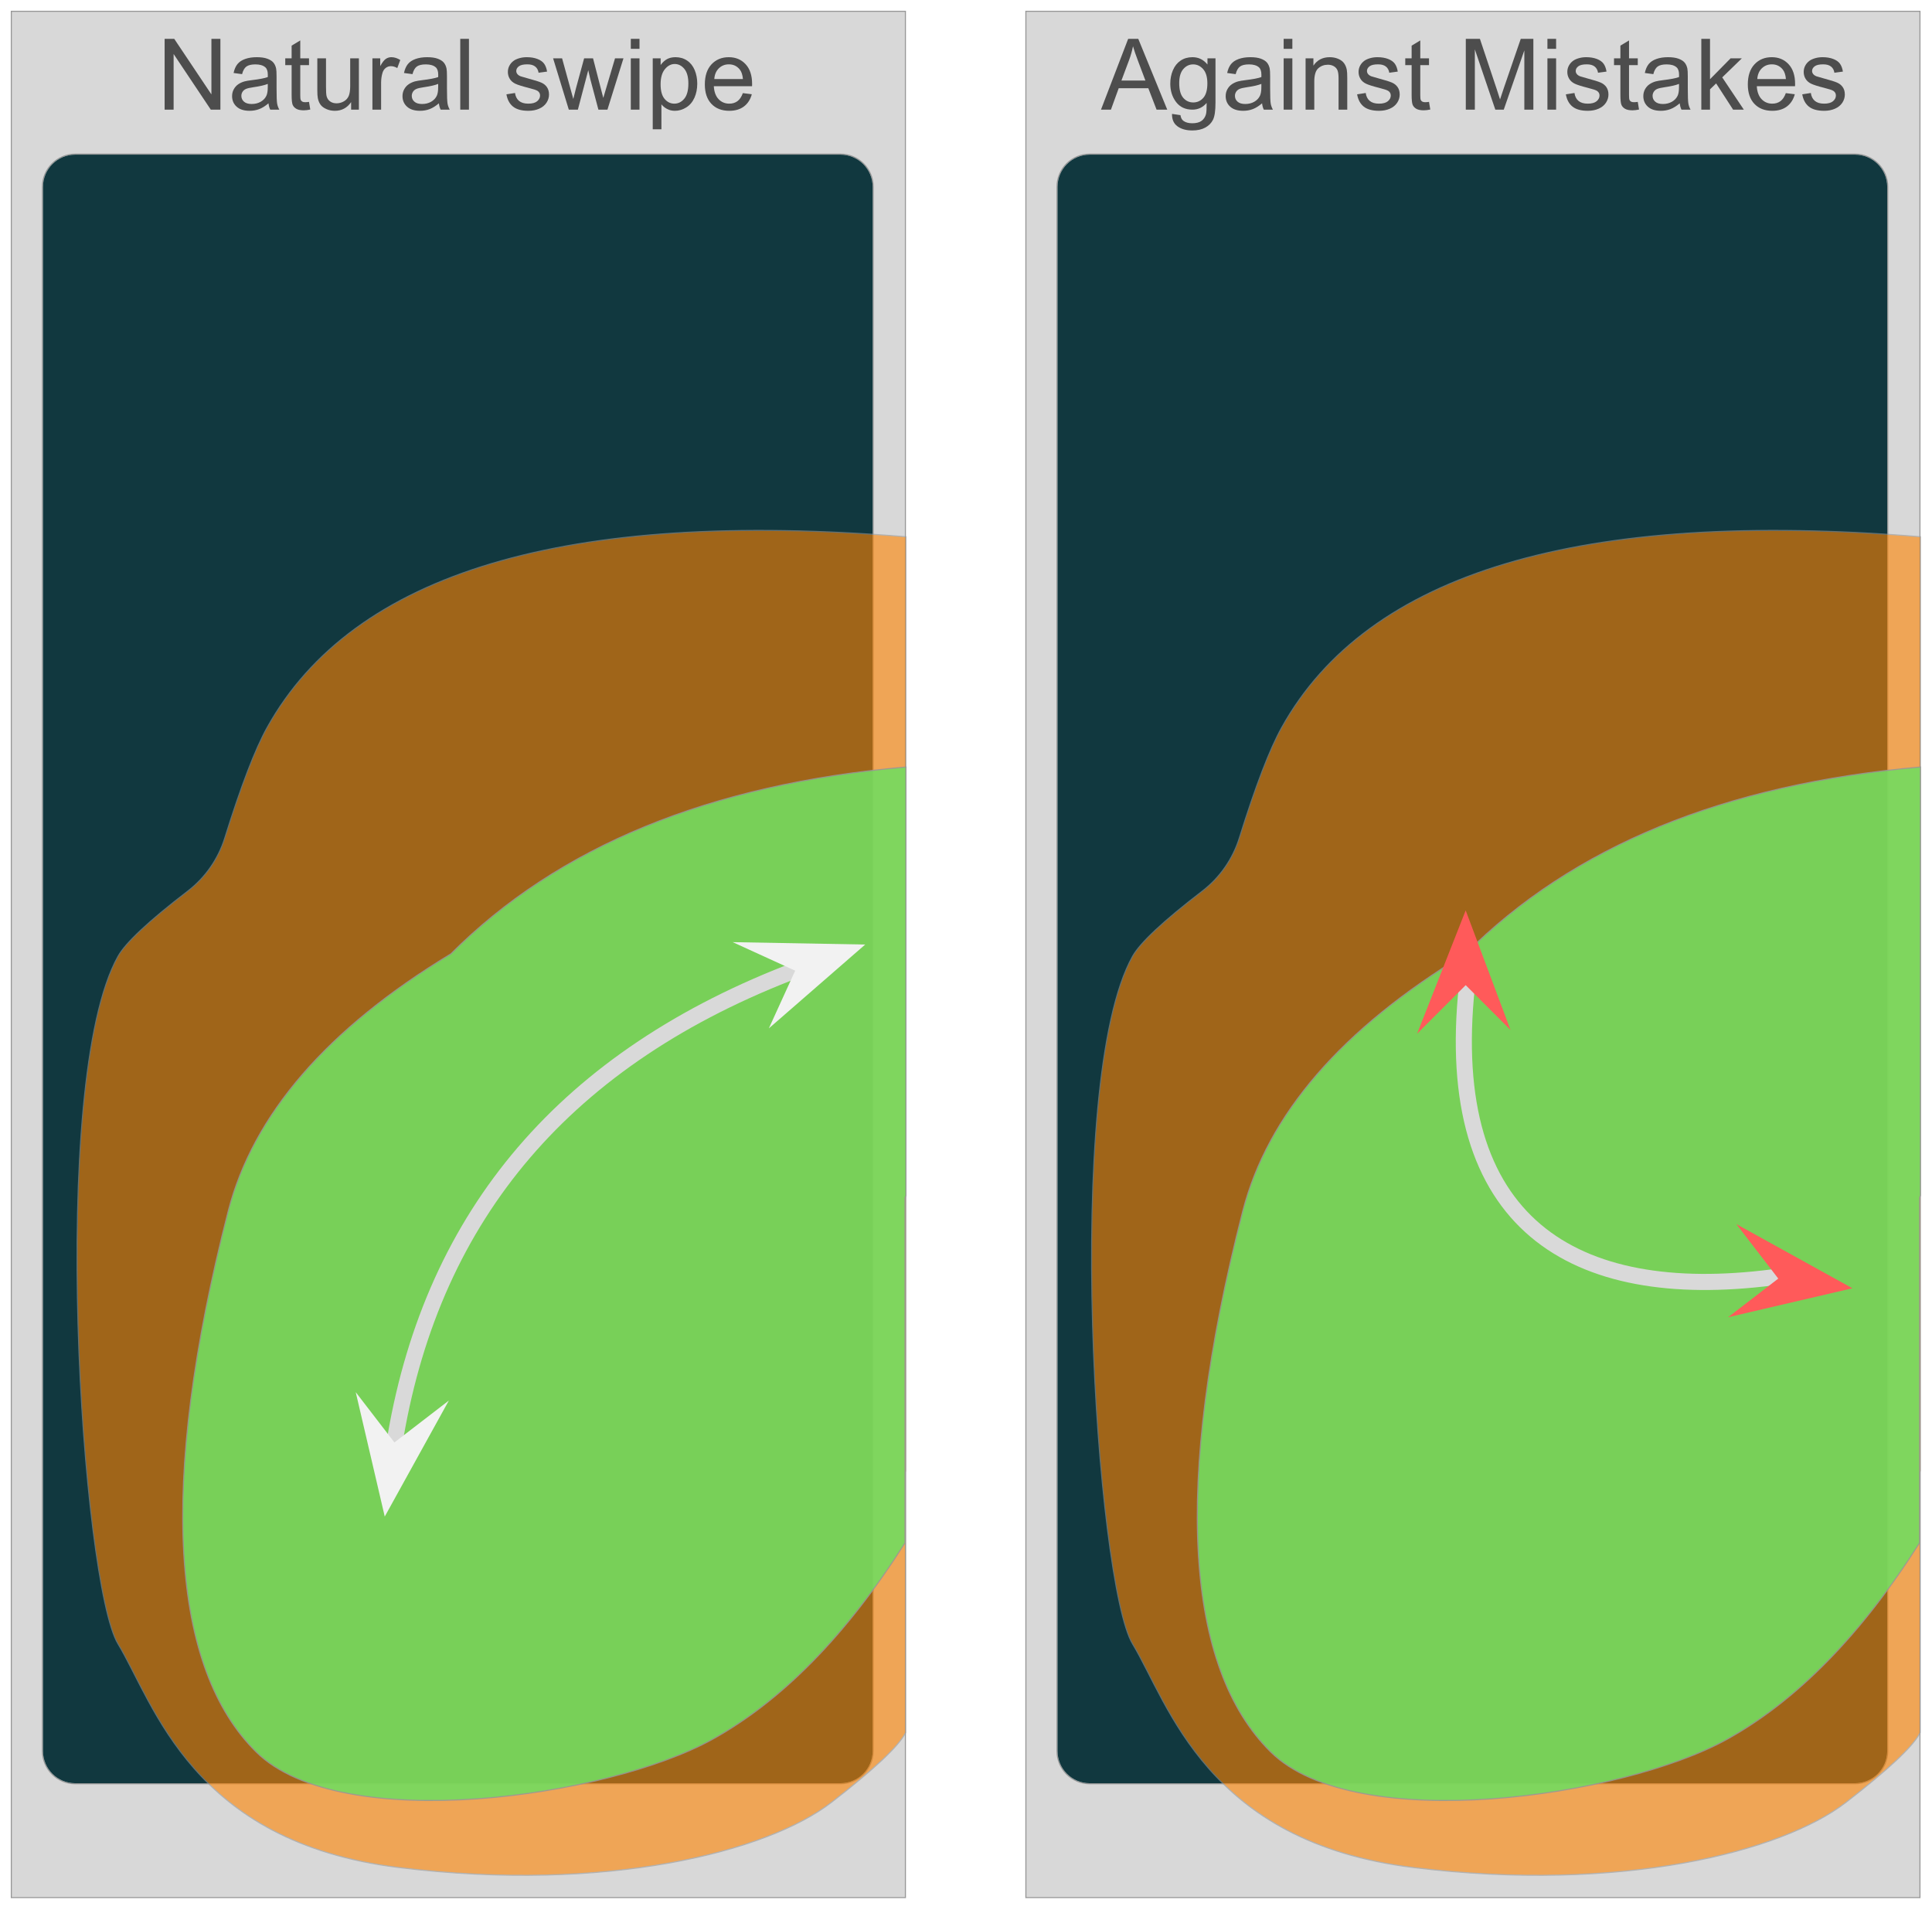
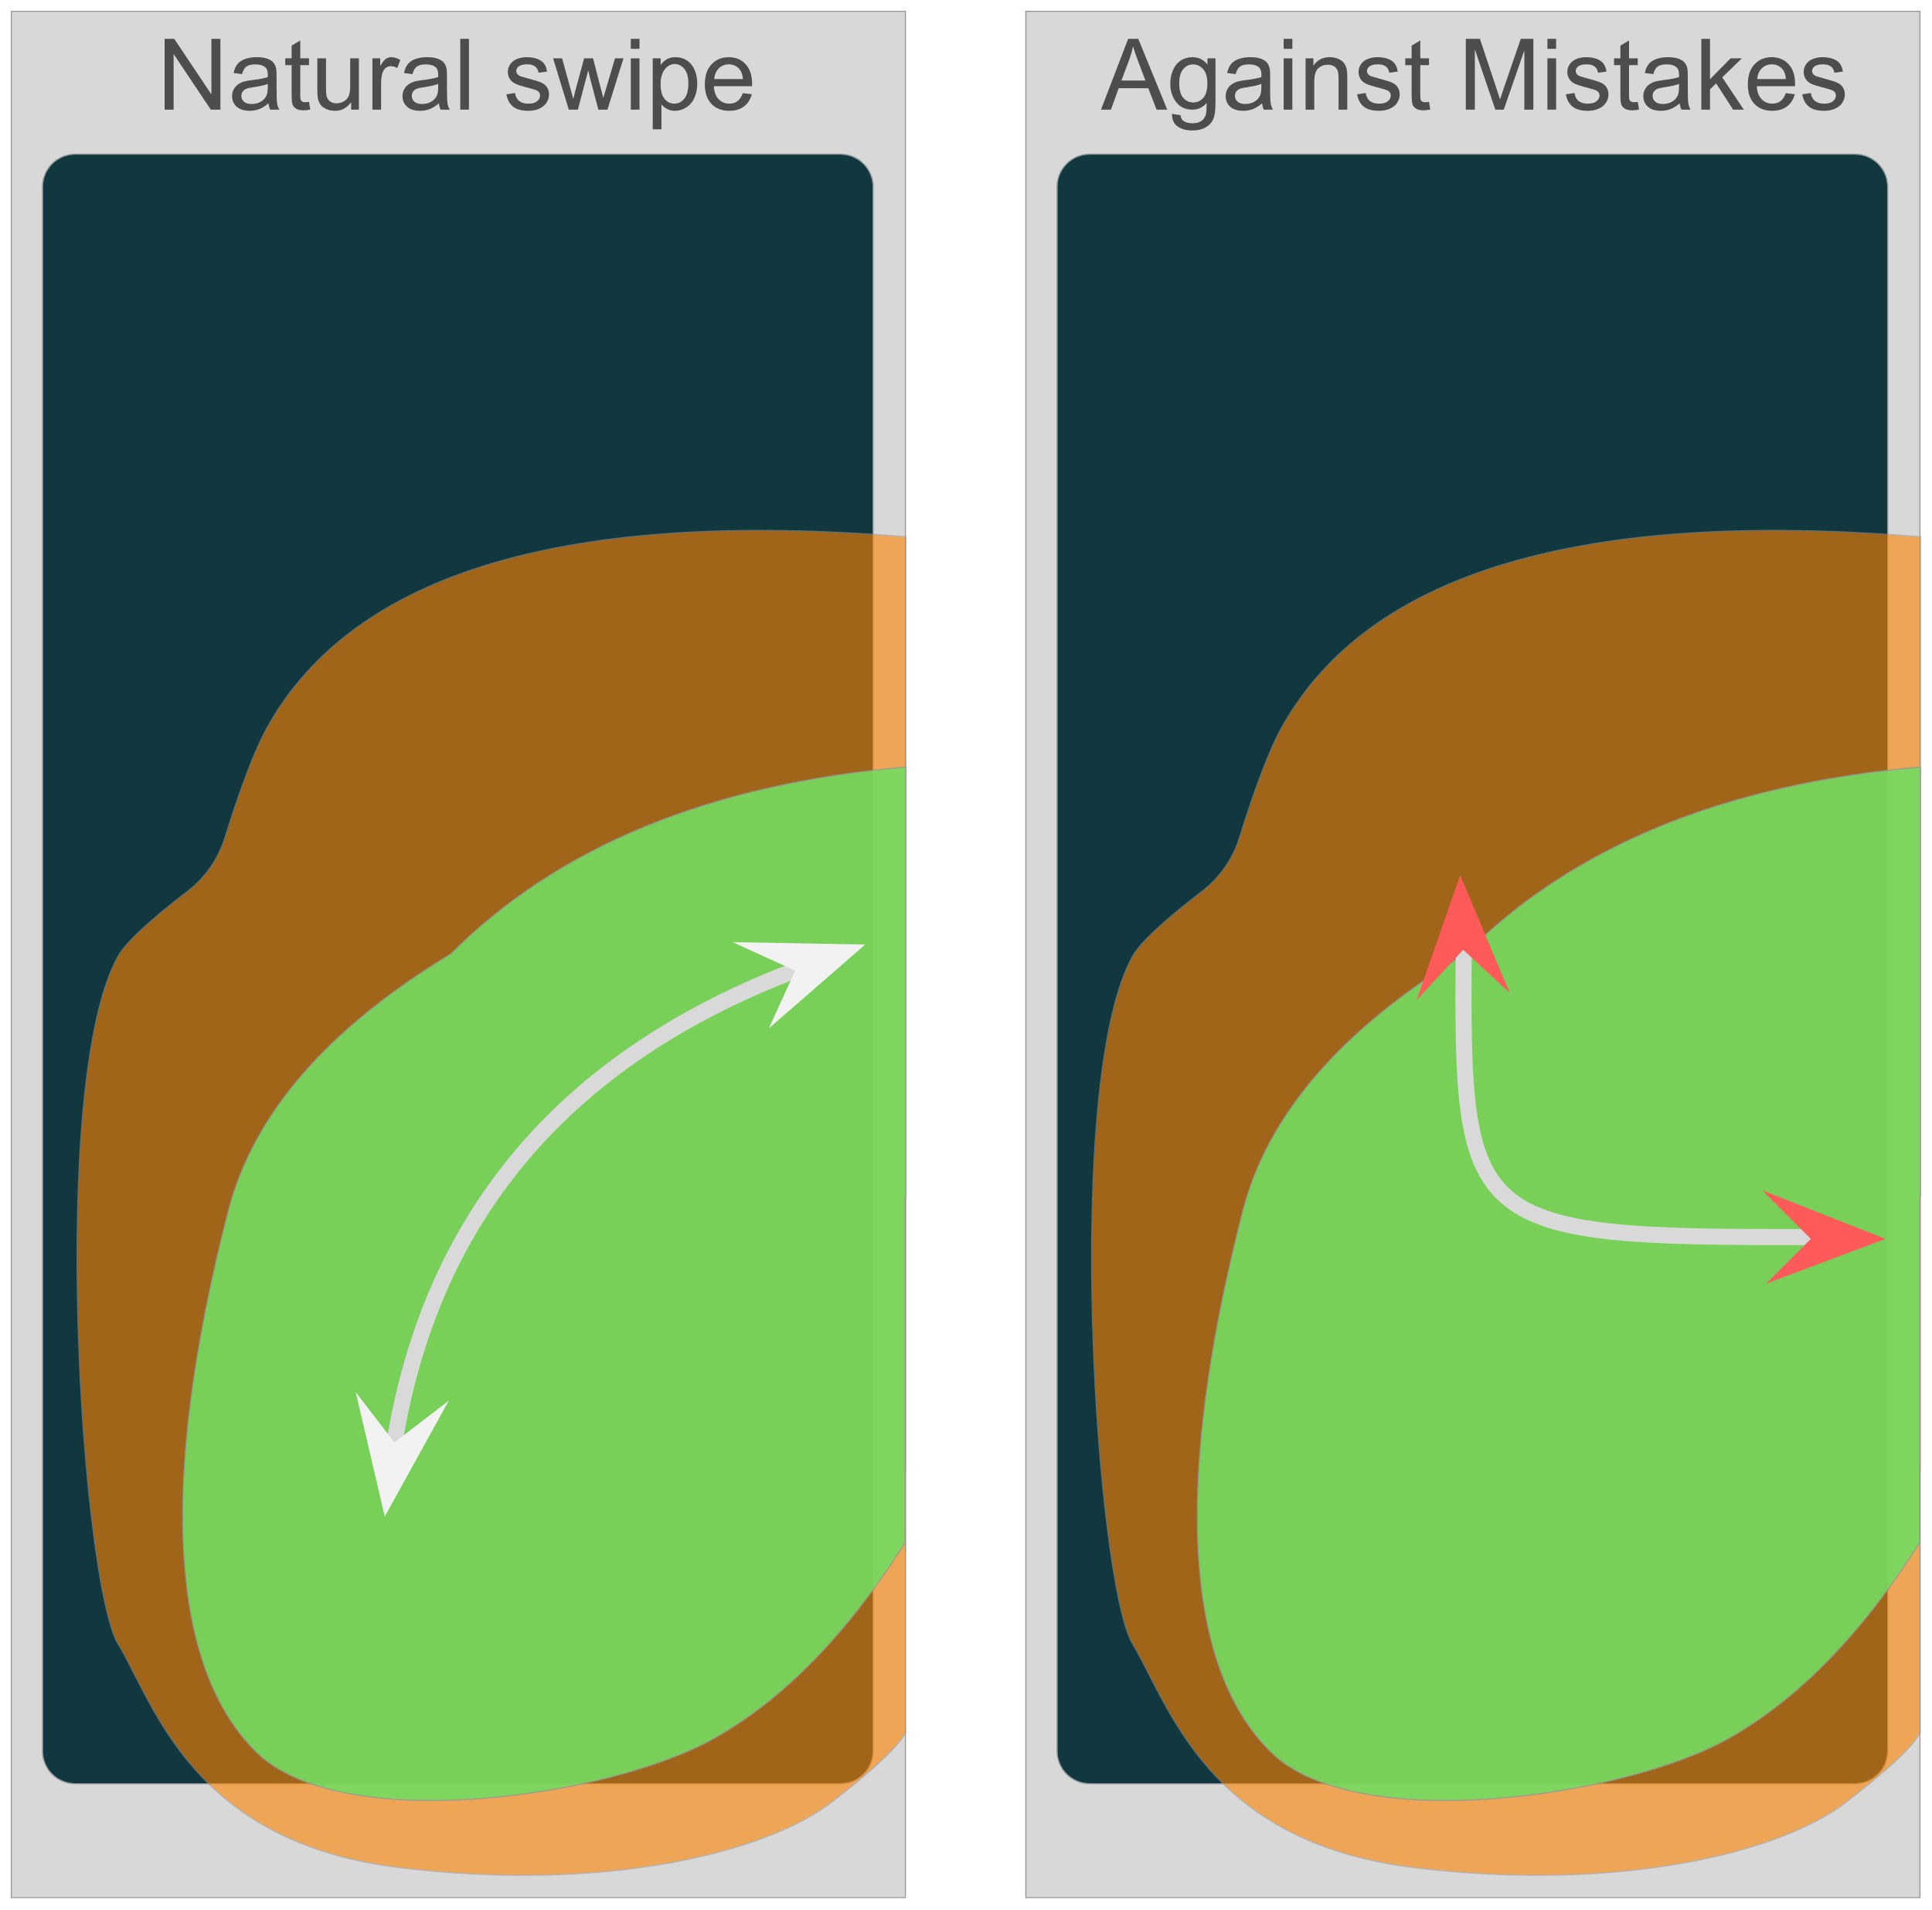
<svg xmlns="http://www.w3.org/2000/svg" width="100%" height="100%" viewBox="0 0 1800 1779" version="1.1" xml:space="preserve" style="fill-rule:evenodd;clip-rule:evenodd;stroke-miterlimit:10;">
  <g transform="matrix(1,0,0,1,-130.45,-285.95)">
    <g transform="matrix(1,0,0,1,120,-2)">
      <g transform="matrix(1,0,0,1,20.5,298)">
        <clipPath id="_clip1">
          <path d="M-20.5,-20.5L854.5,-20.5L854.5,1778.5L-20.5,1778.5L-20.5,-20.5ZM0,0.5L834,0.5L833.5,0L833.5,1758L834,1757.5L0,1757.5L0.5,1758L0.5,0L0,0.5ZM0,-0.5L-0.5,-0.5L-0.5,1758.5L834.5,1758.5L834.5,1758L834.5,0L834.5,-0.5L834,-0.5L0,-0.5ZM60,133.5C43.155,133.5 29.5,147.155 29.5,164L29.5,1621C29.5,1637.85 43.155,1651.5 60,1651.5L773,1651.5C789.845,1651.5 803.5,1637.85 803.5,1621L803.5,164C803.5,147.155 789.845,133.5 773,133.5L60,133.5ZM60,134.5L773,134.5C789.292,134.5 802.5,147.708 802.5,164L802.5,1621C802.5,1637.29 789.292,1650.5 773,1650.5L60,1650.5C43.708,1650.5 30.5,1637.29 30.5,1621L30.5,164C30.5,147.708 43.708,134.5 60,134.5Z" />
        </clipPath>
        <g clip-path="url(#_clip1)">
          <clipPath id="_clip2">
            <path d="M0,0L834,0L834,1758L0,1758L0,0ZM60,134C43.431,134 30,147.431 30,164L30,1621C30,1637.57 43.431,1651 60,1651L773,1651C789.569,1651 803,1637.57 803,1621L803,164C803,147.431 789.569,134 773,134L60,134Z" />
          </clipPath>
          <g clip-path="url(#_clip2)">
            <path d="M0,0L834,0L834,1758L0,1758L0,0ZM60,134C43.431,134 30,147.431 30,164L30,1621C30,1637.57 43.431,1651 60,1651L773,1651C789.569,1651 803,1637.57 803,1621L803,164C803,147.431 789.569,134 773,134L60,134Z" style="fill:rgb(216,216,216);fill-rule:nonzero;" />
          </g>
        </g>
      </g>
      <g transform="matrix(1,0,0,-1,20.5,2056)">
        <clipPath id="_clip3">
          <path d="M0,1758L834,1758L834,0L0,0L0,1758ZM60,1624C43.431,1624 30,1610.57 30,1594L30,137C30,120.431 43.431,107 60,107L773,107C789.569,107 803,120.431 803,137L803,1594C803,1610.57 789.569,1624 773,1624L60,1624Z" />
        </clipPath>
        <g clip-path="url(#_clip3)">
          <path d="M0,1758L834,1758L834,0L0,0L0,1758ZM60,1624C43.431,1624 30,1610.57 30,1594L30,137C30,120.431 43.431,107 60,107L773,107C789.569,107 803,120.431 803,137L803,1594C803,1610.57 789.569,1624 773,1624L60,1624Z" style="fill:none;stroke:rgb(151,151,151);stroke-width:2px;" />
        </g>
      </g>
      <g transform="matrix(1,0,0,1,20.5,325)">
        <path d="M60,107L773,107C789.569,107 803,120.431 803,137L803,1594C803,1610.57 789.569,1624 773,1624L60,1624C43.431,1624 30,1610.57 30,1594L30,137C30,120.431 43.431,107 60,107Z" style="fill:rgb(17,56,63);" />
      </g>
      <g transform="matrix(1,0,0,1,20.5,298)">
        <g opacity="0.601">
          <g>
            <clipPath id="_clip4">
              <rect x="61" y="483" width="774" height="1255" clip-rule="nonzero" />
            </clipPath>
            <g clip-path="url(#_clip4)">
              <g transform="matrix(1,0,0,1,0,462.742)">
                <clipPath id="_clip5">
                  <path d="M833.743,1141.09C827.358,1153.69 804.289,1175.36 764.537,1206.1C704.909,1252.22 554.991,1290.44 361.759,1266.8C168.527,1243.15 133.664,1114.27 99.953,1058.51C66.243,1002.75 34.227,535.546 99.953,417.906C106.999,405.296 128.624,385.09 164.83,357.289C181.181,344.734 193.251,327.432 199.39,307.753C214.5,259.313 227.661,225.005 238.874,204.829C319.098,60.476 517.473,1.254 834,27.163L834,897.011C833.917,897.471 833.831,897.932 833.743,898.393L833.743,1141.09Z" />
                </clipPath>
                <g clip-path="url(#_clip5)">
                  <rect x="61" y="20.258" width="774" height="1255" style="fill:rgb(255,132,0);" />
                </g>
              </g>
              <g transform="matrix(1,0,0,-1,61.7431,1733.19)">
                <path d="M772,129.356C765.615,116.761 742.546,95.091 702.794,64.344C643.166,18.223 493.248,-19.995 300.016,3.649C106.784,27.294 71.921,156.181 38.21,211.938C4.499,267.694 -27.516,734.9 38.21,852.54C45.256,865.151 66.881,885.356 103.087,913.158C119.438,925.713 131.508,943.015 137.647,962.694C152.757,1011.13 165.918,1045.44 177.131,1065.62C257.355,1209.97 455.73,1269.19 772.257,1243.28L772.257,373.436C772.174,372.976 772.088,372.515 772,372.054L772,129.356Z" style="fill:none;stroke:rgb(151,151,151);stroke-width:1px;" />
              </g>
            </g>
          </g>
        </g>
      </g>
      <g transform="matrix(1,0,0,1,20.5,298)">
        <g opacity="0.899">
          <g>
            <clipPath id="_clip6">
              <rect x="159" y="703" width="676" height="965" clip-rule="nonzero" />
            </clipPath>
            <g clip-path="url(#_clip6)">
              <g transform="matrix(1,0,0,1,0,613.485)">
                <clipPath id="_clip7">
                  <path d="M833.146,492.144L833.146,813.606C778.61,899.456 718.888,960.421 653.978,996.501C556.614,1050.62 307.904,1086.48 228.735,1008.51C149.567,930.539 136.537,761.709 202.539,504.716C225.689,414.576 294.845,334.661 410.007,264.971C510.038,164.821 651.369,106.802 834,90.915L834,489.914C833.715,490.658 833.43,491.401 833.146,492.144Z" />
                </clipPath>
                <g clip-path="url(#_clip7)">
                  <rect x="159" y="89.515" width="676" height="965" style="fill:rgb(115,219,95);" />
                </g>
              </g>
              <g transform="matrix(1,0,0,-1,160.208,1699.96)">
                <path d="M672.937,594.336L672.937,272.873C618.402,187.023 558.679,126.058 493.77,89.978C396.406,35.858 147.695,0 68.527,77.97C-10.641,155.941 -23.672,324.77 42.33,581.763C65.48,671.903 134.636,751.819 249.798,821.509C349.83,921.658 491.161,979.676 673.792,995.563L673.792,596.565C673.507,595.821 673.222,595.078 672.937,594.336Z" style="fill:none;stroke:rgb(151,151,151);stroke-width:1px;" />
              </g>
            </g>
          </g>
        </g>
      </g>
      <g id="Swipe">
        <g transform="matrix(0.838843,0,0,0.838843,98.8265,234.219)">
          <path d="M782,1140C522.895,1237.65 376.366,1412.58 334,1659" style="fill:none;stroke:rgb(217,217,217);stroke-width:17.88px;stroke-linecap:round;stroke-linejoin:round;stroke-miterlimit:1.5;" />
        </g>
        <g id="Location--filled-" transform="matrix(2.23953,1.02232,-1.02232,2.23953,781.772,-121.368)">
          <path d="M230.3,470.5L184.3,490.5L210.3,490.5L210.3,514.5L230.3,470.5Z" style="fill:rgb(242,242,242);fill-rule:nonzero;" />
        </g>
        <g id="Location--filled-1" transform="matrix(-1.95116,1.50121,-1.50121,-1.95116,1524.58,2272.89)">
          <path d="M230.3,470.5L184.3,490.5L210.3,490.5L210.3,514.5L230.3,470.5Z" style="fill:rgb(242,242,242);fill-rule:nonzero;" />
        </g>
      </g>
      <g transform="matrix(1,0,0,1,-942.191,-7.92025)">
        <path d="M1106.02,398L1106.02,332.045L1114.97,332.045L1149.61,383.828L1149.61,332.045L1157.98,332.045L1157.98,398L1149.03,398L1114.39,346.172L1114.39,398L1106.02,398Z" style="fill:rgb(77,77,77);fill-rule:nonzero;" />
        <path d="M1202.79,392.106C1199.79,394.656 1196.9,396.455 1194.13,397.505C1191.36,398.555 1188.38,399.08 1185.2,399.08C1179.95,399.08 1175.92,397.798 1173.1,395.233C1170.28,392.669 1168.87,389.392 1168.87,385.403C1168.87,383.063 1169.4,380.926 1170.47,378.992C1171.53,377.057 1172.93,375.505 1174.65,374.335C1176.38,373.166 1178.32,372.281 1180.48,371.681C1182.07,371.261 1184.47,370.856 1187.67,370.466C1194.21,369.686 1199.03,368.757 1202.12,367.677C1202.15,366.567 1202.16,365.862 1202.16,365.562C1202.16,362.263 1201.4,359.939 1199.87,358.589C1197.8,356.759 1194.72,355.845 1190.64,355.845C1186.84,355.845 1184.02,356.512 1182.21,357.847C1180.39,359.181 1179.05,361.543 1178.18,364.933L1170.26,363.853C1170.98,360.464 1172.17,357.727 1173.82,355.642C1175.47,353.558 1177.85,351.953 1180.97,350.828C1184.09,349.703 1187.7,349.141 1191.81,349.141C1195.89,349.141 1199.21,349.621 1201.76,350.581C1204.31,351.541 1206.18,352.748 1207.38,354.202C1208.58,355.657 1209.42,357.494 1209.9,359.714C1210.17,361.093 1210.31,363.583 1210.31,367.182L1210.31,377.98C1210.31,385.508 1210.48,390.269 1210.82,392.264C1211.17,394.258 1211.85,396.17 1212.87,398L1204.41,398C1203.57,396.32 1203.03,394.356 1202.79,392.106ZM1202.12,374.02C1199.18,375.22 1194.77,376.24 1188.89,377.08C1185.56,377.56 1183.21,378.1 1181.83,378.699C1180.45,379.299 1179.38,380.177 1178.63,381.331C1177.88,382.486 1177.51,383.768 1177.51,385.178C1177.51,387.337 1178.32,389.137 1179.96,390.577C1181.59,392.016 1183.99,392.736 1187.13,392.736C1190.25,392.736 1193.03,392.054 1195.46,390.689C1197.89,389.324 1199.67,387.457 1200.81,385.088C1201.68,383.258 1202.12,380.559 1202.12,376.99L1202.12,374.02Z" style="fill:rgb(77,77,77);fill-rule:nonzero;" />
        <path d="M1240.54,390.757L1241.71,397.91C1239.43,398.39 1237.39,398.63 1235.59,398.63C1232.65,398.63 1230.37,398.165 1228.75,397.235C1227.13,396.305 1225.99,395.083 1225.33,393.569C1224.67,392.054 1224.34,388.867 1224.34,384.008L1224.34,356.519L1218.4,356.519L1218.4,350.221L1224.34,350.221L1224.34,338.389L1232.39,333.53L1232.39,350.221L1240.54,350.221L1240.54,356.519L1232.39,356.519L1232.39,384.458C1232.39,386.768 1232.54,388.252 1232.82,388.912C1233.11,389.572 1233.57,390.097 1234.22,390.487C1234.86,390.877 1235.78,391.072 1236.98,391.072C1237.88,391.072 1239.07,390.967 1240.54,390.757Z" style="fill:rgb(77,77,77);fill-rule:nonzero;" />
        <path d="M1279.77,398L1279.77,390.982C1276.05,396.38 1271,399.08 1264.61,399.08C1261.79,399.08 1259.16,398.54 1256.71,397.46C1254.27,396.38 1252.45,395.023 1251.27,393.389C1250.08,391.754 1249.25,389.752 1248.77,387.382C1248.44,385.793 1248.28,383.273 1248.28,379.824L1248.28,350.221L1256.37,350.221L1256.37,376.72C1256.37,380.949 1256.54,383.798 1256.87,385.268C1257.38,387.397 1258.46,389.07 1260.11,390.284C1261.76,391.499 1263.8,392.106 1266.23,392.106C1268.66,392.106 1270.94,391.484 1273.07,390.239C1275.19,388.995 1276.7,387.3 1277.59,385.155C1278.47,383.011 1278.91,379.899 1278.91,375.82L1278.91,350.221L1287.01,350.221L1287.01,398L1279.77,398Z" style="fill:rgb(77,77,77);fill-rule:nonzero;" />
        <path d="M1299.61,398L1299.61,350.221L1306.9,350.221L1306.9,357.464C1308.76,354.075 1310.47,351.84 1312.05,350.761C1313.62,349.681 1315.36,349.141 1317.25,349.141C1319.98,349.141 1322.75,350.011 1325.57,351.751L1322.78,359.264C1320.8,358.094 1318.82,357.509 1316.84,357.509C1315.07,357.509 1313.48,358.042 1312.07,359.106C1310.66,360.171 1309.66,361.648 1309.06,363.538C1308.16,366.417 1307.71,369.566 1307.71,372.986L1307.71,398L1299.61,398Z" style="fill:rgb(77,77,77);fill-rule:nonzero;" />
        <path d="M1361.56,392.106C1358.56,394.656 1355.67,396.455 1352.9,397.505C1350.12,398.555 1347.15,399.08 1343.97,399.08C1338.72,399.08 1334.69,397.798 1331.87,395.233C1329.05,392.669 1327.64,389.392 1327.64,385.403C1327.64,383.063 1328.17,380.926 1329.24,378.992C1330.3,377.057 1331.69,375.505 1333.42,374.335C1335.14,373.166 1337.09,372.281 1339.25,371.681C1340.84,371.261 1343.23,370.856 1346.44,370.466C1352.98,369.686 1357.8,368.757 1360.88,367.677C1360.91,366.567 1360.93,365.862 1360.93,365.562C1360.93,362.263 1360.17,359.939 1358.64,358.589C1356.57,356.759 1353.49,355.845 1349.41,355.845C1345.6,355.845 1342.79,356.512 1340.98,357.847C1339.16,359.181 1337.82,361.543 1336.95,364.933L1329.03,363.853C1329.75,360.464 1330.94,357.727 1332.59,355.642C1334.24,353.558 1336.62,351.953 1339.74,350.828C1342.86,349.703 1346.47,349.141 1350.58,349.141C1354.66,349.141 1357.98,349.621 1360.53,350.581C1363.08,351.541 1364.95,352.748 1366.15,354.202C1367.35,355.657 1368.19,357.494 1368.67,359.714C1368.94,361.093 1369.07,363.583 1369.07,367.182L1369.07,377.98C1369.07,385.508 1369.25,390.269 1369.59,392.264C1369.94,394.258 1370.62,396.17 1371.64,398L1363.18,398C1362.34,396.32 1361.8,394.356 1361.56,392.106ZM1360.88,374.02C1357.95,375.22 1353.54,376.24 1347.66,377.08C1344.33,377.56 1341.98,378.1 1340.6,378.699C1339.21,379.299 1338.15,380.177 1337.4,381.331C1336.65,382.486 1336.28,383.768 1336.28,385.178C1336.28,387.337 1337.09,389.137 1338.73,390.577C1340.36,392.016 1342.76,392.736 1345.9,392.736C1349.02,392.736 1351.8,392.054 1354.23,390.689C1356.66,389.324 1358.44,387.457 1359.58,385.088C1360.45,383.258 1360.88,380.559 1360.88,376.99L1360.88,374.02Z" style="fill:rgb(77,77,77);fill-rule:nonzero;" />
        <rect x="1381.45" y="332.045" width="8.098" height="65.955" style="fill:rgb(77,77,77);fill-rule:nonzero;" />
        <path d="M1424.46,383.738L1432.46,382.479C1432.91,385.688 1434.17,388.147 1436.22,389.857C1438.28,391.566 1441.15,392.421 1444.84,392.421C1448.56,392.421 1451.32,391.664 1453.12,390.149C1454.91,388.635 1455.81,386.858 1455.81,384.818C1455.81,382.988 1455.02,381.549 1453.43,380.499C1452.32,379.779 1449.56,378.864 1445.15,377.755C1439.21,376.255 1435.1,374.958 1432.8,373.863C1430.51,372.768 1428.77,371.254 1427.58,369.319C1426.4,367.384 1425.81,365.247 1425.81,362.908C1425.81,360.778 1426.29,358.806 1427.27,356.992C1428.24,355.177 1429.57,353.67 1431.25,352.47C1432.51,351.541 1434.23,350.753 1436.4,350.108C1438.58,349.464 1440.91,349.141 1443.4,349.141C1447.15,349.141 1450.44,349.681 1453.27,350.761C1456.11,351.84 1458.2,353.303 1459.55,355.147C1460.9,356.992 1461.83,359.459 1462.34,362.548L1454.42,363.628C1454.06,361.168 1453.02,359.249 1451.29,357.869C1449.57,356.489 1447.13,355.8 1443.98,355.8C1440.26,355.8 1437.61,356.414 1436.02,357.644C1434.43,358.874 1433.63,360.314 1433.63,361.963C1433.63,363.013 1433.96,363.958 1434.62,364.798C1435.28,365.667 1436.32,366.387 1437.73,366.957C1438.54,367.257 1440.92,367.947 1444.88,369.027C1450.61,370.556 1454.61,371.808 1456.87,372.783C1459.14,373.758 1460.91,375.175 1462.2,377.035C1463.49,378.894 1464.14,381.204 1464.14,383.963C1464.14,386.663 1463.35,389.204 1461.78,391.589C1460.2,393.973 1457.93,395.818 1454.96,397.123C1451.99,398.427 1448.63,399.08 1444.88,399.08C1438.67,399.08 1433.94,397.79 1430.69,395.211C1427.43,392.631 1425.36,388.807 1424.46,383.738Z" style="fill:rgb(77,77,77);fill-rule:nonzero;" />
        <path d="M1482.58,398L1467.96,350.221L1476.33,350.221L1483.93,377.8L1486.77,388.057C1486.89,387.547 1487.71,384.263 1489.24,378.204L1496.85,350.221L1505.17,350.221L1512.32,377.935L1514.71,387.067L1517.45,377.845L1525.64,350.221L1533.51,350.221L1518.58,398L1510.16,398L1502.56,369.387L1500.71,361.243L1491.04,398L1482.58,398Z" style="fill:rgb(77,77,77);fill-rule:nonzero;" />
        <path d="M1540.35,341.358L1540.35,332.045L1548.45,332.045L1548.45,341.358L1540.35,341.358ZM1540.35,398L1540.35,350.221L1548.45,350.221L1548.45,398L1540.35,398Z" style="fill:rgb(77,77,77);fill-rule:nonzero;" />
        <path d="M1560.78,416.311L1560.78,350.221L1568.15,350.221L1568.15,356.429C1569.89,354 1571.86,352.178 1574.05,350.963C1576.24,349.748 1578.89,349.141 1582.01,349.141C1586.09,349.141 1589.69,350.191 1592.81,352.29C1595.93,354.39 1598.28,357.352 1599.87,361.176C1601.46,365 1602.26,369.192 1602.26,373.751C1602.26,378.639 1601.38,383.041 1599.62,386.955C1597.87,390.869 1595.32,393.868 1591.98,395.953C1588.63,398.037 1585.12,399.08 1581.42,399.08C1578.73,399.08 1576.3,398.51 1574.16,397.37C1572.02,396.23 1570.25,394.791 1568.87,393.051L1568.87,416.311L1560.78,416.311ZM1568.11,374.38C1568.11,380.529 1569.35,385.073 1571.84,388.012C1574.33,390.952 1577.35,392.421 1580.88,392.421C1584.49,392.421 1587.57,390.899 1590.13,387.855C1592.69,384.81 1593.98,380.094 1593.98,373.706C1593.98,367.617 1592.73,363.058 1590.22,360.029C1587.72,356.999 1584.73,355.485 1581.25,355.485C1577.8,355.485 1574.74,357.097 1572.09,360.321C1569.44,363.545 1568.11,368.232 1568.11,374.38Z" style="fill:rgb(77,77,77);fill-rule:nonzero;" />
        <path d="M1644.73,382.613L1653.09,383.648C1651.77,388.537 1649.33,392.331 1645.76,395.031C1642.19,397.73 1637.63,399.08 1632.08,399.08C1625.1,399.08 1619.55,396.928 1615.46,392.624C1611.37,388.32 1609.32,382.284 1609.32,374.515C1609.32,366.477 1611.39,360.239 1615.53,355.8C1619.67,351.361 1625.04,349.141 1631.63,349.141C1638.02,349.141 1643.24,351.316 1647.29,355.665C1651.34,360.014 1653.36,366.132 1653.36,374.02C1653.36,374.5 1653.35,375.22 1653.32,376.18L1617.69,376.18C1617.99,381.429 1619.47,385.448 1622.14,388.237C1624.81,391.027 1628.14,392.421 1632.13,392.421C1635.1,392.421 1637.63,391.641 1639.73,390.082C1641.83,388.522 1643.5,386.033 1644.73,382.613ZM1618.14,369.521L1644.82,369.521C1644.46,365.502 1643.44,362.488 1641.76,360.479C1639.18,357.359 1635.83,355.8 1631.72,355.8C1628.01,355.8 1624.88,357.044 1622.34,359.534C1619.81,362.023 1618.41,365.352 1618.14,369.521Z" style="fill:rgb(77,77,77);fill-rule:nonzero;" />
      </g>
    </g>
    <g transform="matrix(1,0,0,1,1065.23,-2)">
      <g transform="matrix(1,0,0,1,20.5,298)">
        <clipPath id="_clip8">
          <path d="M-20.5,-20.5L854.5,-20.5L854.5,1778.5L-20.5,1778.5L-20.5,-20.5ZM0,0.5L834,0.5L833.5,0L833.5,1758L834,1757.5L0,1757.5L0.5,1758L0.5,0L0,0.5ZM0,-0.5L-0.5,-0.5L-0.5,1758.5L834.5,1758.5L834.5,1758L834.5,0L834.5,-0.5L834,-0.5L0,-0.5ZM60,133.5C43.155,133.5 29.5,147.155 29.5,164L29.5,1621C29.5,1637.85 43.155,1651.5 60,1651.5L773,1651.5C789.845,1651.5 803.5,1637.85 803.5,1621L803.5,164C803.5,147.155 789.845,133.5 773,133.5L60,133.5ZM60,134.5L773,134.5C789.292,134.5 802.5,147.708 802.5,164L802.5,1621C802.5,1637.29 789.292,1650.5 773,1650.5L60,1650.5C43.708,1650.5 30.5,1637.29 30.5,1621L30.5,164C30.5,147.708 43.708,134.5 60,134.5Z" />
        </clipPath>
        <g clip-path="url(#_clip8)">
          <clipPath id="_clip9">
            <path d="M0,0L834,0L834,1758L0,1758L0,0ZM60,134C43.431,134 30,147.431 30,164L30,1621C30,1637.57 43.431,1651 60,1651L773,1651C789.569,1651 803,1637.57 803,1621L803,164C803,147.431 789.569,134 773,134L60,134Z" />
          </clipPath>
          <g clip-path="url(#_clip9)">
            <path d="M0,0L834,0L834,1758L0,1758L0,0ZM60,134C43.431,134 30,147.431 30,164L30,1621C30,1637.57 43.431,1651 60,1651L773,1651C789.569,1651 803,1637.57 803,1621L803,164C803,147.431 789.569,134 773,134L60,134Z" style="fill:rgb(216,216,216);fill-rule:nonzero;" />
          </g>
        </g>
      </g>
      <g transform="matrix(1,0,0,-1,20.5,2056)">
        <clipPath id="_clip10">
          <path d="M0,1758L834,1758L834,0L0,0L0,1758ZM60,1624C43.431,1624 30,1610.57 30,1594L30,137C30,120.431 43.431,107 60,107L773,107C789.569,107 803,120.431 803,137L803,1594C803,1610.57 789.569,1624 773,1624L60,1624Z" />
        </clipPath>
        <g clip-path="url(#_clip10)">
          <path d="M0,1758L834,1758L834,0L0,0L0,1758ZM60,1624C43.431,1624 30,1610.57 30,1594L30,137C30,120.431 43.431,107 60,107L773,107C789.569,107 803,120.431 803,137L803,1594C803,1610.57 789.569,1624 773,1624L60,1624Z" style="fill:none;stroke:rgb(151,151,151);stroke-width:2px;" />
        </g>
      </g>
      <g transform="matrix(1,0,0,1,20.5,325)">
        <path d="M60,107L773,107C789.569,107 803,120.431 803,137L803,1594C803,1610.57 789.569,1624 773,1624L60,1624C43.431,1624 30,1610.57 30,1594L30,137C30,120.431 43.431,107 60,107Z" style="fill:rgb(17,56,63);" />
      </g>
      <g transform="matrix(1,0,0,1,20.5,298)">
        <g opacity="0.601">
          <g>
            <clipPath id="_clip11">
              <rect x="61" y="483" width="774" height="1255" clip-rule="nonzero" />
            </clipPath>
            <g clip-path="url(#_clip11)">
              <g transform="matrix(1,0,0,1,0,462.742)">
                <clipPath id="_clip12">
                  <path d="M833.743,1141.09C827.358,1153.69 804.289,1175.36 764.537,1206.1C704.909,1252.22 554.991,1290.44 361.759,1266.8C168.527,1243.15 133.664,1114.27 99.953,1058.51C66.243,1002.75 34.227,535.546 99.953,417.906C106.999,405.296 128.624,385.09 164.83,357.289C181.181,344.734 193.251,327.432 199.39,307.753C214.5,259.313 227.661,225.005 238.874,204.829C319.098,60.476 517.473,1.254 834,27.163L834,897.011C833.917,897.471 833.831,897.932 833.743,898.393L833.743,1141.09Z" />
                </clipPath>
                <g clip-path="url(#_clip12)">
                  <rect x="61" y="20.258" width="774" height="1255" style="fill:rgb(255,132,0);" />
                </g>
              </g>
              <g transform="matrix(1,0,0,-1,61.7431,1733.19)">
                <path d="M772,129.356C765.615,116.761 742.546,95.091 702.794,64.344C643.166,18.223 493.248,-19.995 300.016,3.649C106.784,27.294 71.921,156.181 38.21,211.938C4.499,267.694 -27.516,734.9 38.21,852.54C45.256,865.151 66.881,885.356 103.087,913.158C119.438,925.713 131.508,943.015 137.647,962.694C152.757,1011.13 165.918,1045.44 177.131,1065.62C257.355,1209.97 455.73,1269.19 772.257,1243.28L772.257,373.436C772.174,372.976 772.088,372.515 772,372.054L772,129.356Z" style="fill:none;stroke:rgb(151,151,151);stroke-width:1px;" />
              </g>
            </g>
          </g>
        </g>
      </g>
      <g transform="matrix(1,0,0,1,20.5,298)">
        <g opacity="0.899">
          <g>
            <clipPath id="_clip13">
              <rect x="159" y="703" width="676" height="965" clip-rule="nonzero" />
            </clipPath>
            <g clip-path="url(#_clip13)">
              <g transform="matrix(1,0,0,1,0,613.485)">
                <clipPath id="_clip14">
                  <path d="M833.146,492.144L833.146,813.606C778.61,899.456 718.888,960.421 653.978,996.501C556.614,1050.62 307.904,1086.48 228.735,1008.51C149.567,930.539 136.537,761.709 202.539,504.716C225.689,414.576 294.845,334.661 410.007,264.971C510.038,164.821 651.369,106.802 834,90.915L834,489.914C833.715,490.658 833.43,491.401 833.146,492.144Z" />
                </clipPath>
                <g clip-path="url(#_clip14)">
                  <rect x="159" y="89.515" width="676" height="965" style="fill:rgb(115,219,95);" />
                </g>
              </g>
              <g transform="matrix(1,0,0,-1,160.208,1699.96)">
                <path d="M672.937,594.336L672.937,272.873C618.402,187.023 558.679,126.058 493.77,89.978C396.406,35.858 147.695,0 68.527,77.97C-10.641,155.941 -23.672,324.77 42.33,581.763C65.48,671.903 134.636,751.819 249.798,821.509C349.83,921.658 491.161,979.676 673.792,995.563L673.792,596.565C673.507,595.821 673.222,595.078 672.937,594.336Z" style="fill:none;stroke:rgb(151,151,151);stroke-width:1px;" />
              </g>
            </g>
          </g>
        </g>
      </g>
-       <g id="Swipe1" transform="matrix(5.55112e-17,-1,1,5.55112e-17,-909.549,1856.84)">
+       <g id="Swipe1" transform="matrix(5.55112e-17,-1,1,5.55112e-17,-912.549,1821.98)">
        <g transform="matrix(0.838843,0,0,0.838843,98.8265,234.219)">
-           <path d="M658.02,1320.01C392.71,1291.7 305.953,1438.59 334,1659" style="fill:none;stroke:rgb(217,217,217);stroke-width:17.88px;stroke-linecap:round;stroke-linejoin:round;stroke-miterlimit:1.5;" />
+           <path d="M658.02,1320.01C347.456,1317.39 336.35,1323.64 337.292,1705.49" style="fill:none;stroke:rgb(217,217,217);stroke-width:17.88px;stroke-linecap:round;stroke-linejoin:round;stroke-miterlimit:1.5;" />
        </g>
-         <g id="Location--filled-2" transform="matrix(1.74078,1.74078,-1.74078,1.74078,1139.01,120.375)">
+         <g id="Location--filled-2" transform="matrix(1.80795,1.67092,-1.67092,1.80795,1088.67,102.778)">
          <path d="M230.3,470.5L184.3,490.5L210.3,490.5L210.3,514.5L230.3,470.5Z" style="fill:rgb(255,90,90);fill-rule:nonzero;" />
        </g>
-         <g id="Location--filled-3" transform="matrix(-1.95116,1.50121,-1.50121,-1.95116,1524.58,2272.89)">
+         <g id="Location--filled-3" transform="matrix(-1.74078,1.74078,-1.74078,-1.74078,1599.96,2152.62)">
          <path d="M230.3,470.5L184.3,490.5L210.3,490.5L210.3,514.5L230.3,470.5Z" style="fill:rgb(255,90,90);fill-rule:nonzero;" />
        </g>
      </g>
      <g transform="matrix(1,0,0,1,-1007.88,-7.92025)">
        <path d="M1098.87,398L1124.19,332.045L1133.6,332.045L1160.59,398L1150.65,398L1142.95,378.025L1115.38,378.025L1108.13,398L1098.87,398ZM1117.9,370.916L1140.26,370.916L1133.37,352.65C1131.27,347.102 1129.71,342.543 1128.69,338.973C1127.85,343.202 1126.67,347.401 1125.14,351.571L1117.9,370.916Z" style="fill:rgb(77,77,77);fill-rule:nonzero;" />
        <path d="M1165.05,401.959L1172.92,403.129C1173.25,405.558 1174.16,407.328 1175.66,408.438C1177.67,409.937 1180.42,410.687 1183.9,410.687C1187.64,410.687 1190.54,409.937 1192.58,408.438C1194.62,406.938 1196,404.838 1196.72,402.139C1197.14,400.489 1197.33,397.025 1197.3,391.746C1193.76,395.915 1189.35,398 1184.08,398C1177.51,398 1172.42,395.631 1168.82,390.892C1165.23,386.153 1163.42,380.469 1163.42,373.84C1163.42,369.282 1164.25,365.075 1165.9,361.221C1167.55,357.367 1169.94,354.39 1173.08,352.29C1176.21,350.191 1179.89,349.141 1184.12,349.141C1189.76,349.141 1194.41,351.421 1198.07,355.98L1198.07,350.221L1205.54,350.221L1205.54,391.521C1205.54,398.96 1204.78,404.231 1203.26,407.335C1201.75,410.44 1199.35,412.892 1196.07,414.691C1192.78,416.491 1188.74,417.391 1183.94,417.391C1178.24,417.391 1173.64,416.108 1170.13,413.544C1166.62,410.98 1164.92,407.118 1165.05,401.959ZM1171.75,373.256C1171.75,379.524 1172.99,384.098 1175.48,386.978C1177.97,389.857 1181.09,391.297 1184.84,391.297C1188.56,391.297 1191.68,389.864 1194.2,387C1196.72,384.136 1197.98,379.644 1197.98,373.526C1197.98,367.677 1196.68,363.268 1194.09,360.299C1191.49,357.329 1188.37,355.845 1184.71,355.845C1181.11,355.845 1178.05,357.307 1175.53,360.231C1173.01,363.155 1171.75,367.497 1171.75,373.256Z" style="fill:rgb(77,77,77);fill-rule:nonzero;" />
        <path d="M1248.95,392.106C1245.95,394.656 1243.07,396.455 1240.29,397.505C1237.52,398.555 1234.54,399.08 1231.36,399.08C1226.11,399.08 1222.08,397.798 1219.26,395.233C1216.44,392.669 1215.03,389.392 1215.03,385.403C1215.03,383.063 1215.56,380.926 1216.63,378.992C1217.69,377.057 1219.09,375.505 1220.81,374.335C1222.53,373.166 1224.48,372.281 1226.64,371.681C1228.23,371.261 1230.62,370.856 1233.83,370.466C1240.37,369.686 1245.19,368.757 1248.28,367.677C1248.31,366.567 1248.32,365.862 1248.32,365.562C1248.32,362.263 1247.56,359.939 1246.03,358.589C1243.96,356.759 1240.88,355.845 1236.8,355.845C1233,355.845 1230.18,356.512 1228.37,357.847C1226.55,359.181 1225.21,361.543 1224.34,364.933L1216.42,363.853C1217.14,360.464 1218.33,357.727 1219.98,355.642C1221.63,353.558 1224.01,351.953 1227.13,350.828C1230.25,349.703 1233.86,349.141 1237.97,349.141C1242.05,349.141 1245.37,349.621 1247.92,350.581C1250.47,351.541 1252.34,352.748 1253.54,354.202C1254.74,355.657 1255.58,357.494 1256.06,359.714C1256.33,361.093 1256.46,363.583 1256.46,367.182L1256.46,377.98C1256.46,385.508 1256.64,390.269 1256.98,392.264C1257.33,394.258 1258.01,396.17 1259.03,398L1250.57,398C1249.73,396.32 1249.19,394.356 1248.95,392.106ZM1248.28,374.02C1245.34,375.22 1240.93,376.24 1235.05,377.08C1231.72,377.56 1229.37,378.1 1227.99,378.699C1226.61,379.299 1225.54,380.177 1224.79,381.331C1224.04,382.486 1223.67,383.768 1223.67,385.178C1223.67,387.337 1224.48,389.137 1226.12,390.577C1227.75,392.016 1230.14,392.736 1233.29,392.736C1236.41,392.736 1239.19,392.054 1241.62,390.689C1244.05,389.324 1245.83,387.457 1246.97,385.088C1247.84,383.258 1248.28,380.559 1248.28,376.99L1248.28,374.02Z" style="fill:rgb(77,77,77);fill-rule:nonzero;" />
        <path d="M1269.06,341.358L1269.06,332.045L1277.16,332.045L1277.16,341.358L1269.06,341.358ZM1269.06,398L1269.06,350.221L1277.16,350.221L1277.16,398L1269.06,398Z" style="fill:rgb(77,77,77);fill-rule:nonzero;" />
        <path d="M1289.49,398L1289.49,350.221L1296.78,350.221L1296.78,357.014C1300.28,351.766 1305.35,349.141 1311.98,349.141C1314.86,349.141 1317.51,349.658 1319.92,350.693C1322.34,351.728 1324.14,353.085 1325.34,354.765C1326.54,356.444 1327.38,358.439 1327.86,360.748C1328.16,362.248 1328.31,364.873 1328.31,368.622L1328.31,398L1320.21,398L1320.21,368.937C1320.21,365.637 1319.9,363.17 1319.27,361.536C1318.64,359.901 1317.52,358.596 1315.92,357.622C1314.31,356.647 1312.43,356.16 1310.27,356.16C1306.82,356.16 1303.85,357.254 1301.34,359.444C1298.84,361.633 1297.59,365.787 1297.59,371.906L1297.59,398L1289.49,398Z" style="fill:rgb(77,77,77);fill-rule:nonzero;" />
        <path d="M1337.49,383.738L1345.5,382.479C1345.95,385.688 1347.2,388.147 1349.26,389.857C1351.31,391.566 1354.18,392.421 1357.87,392.421C1361.59,392.421 1364.35,391.664 1366.15,390.149C1367.95,388.635 1368.85,386.858 1368.85,384.818C1368.85,382.988 1368.05,381.549 1366.46,380.499C1365.35,379.779 1362.6,378.864 1358.19,377.755C1352.25,376.255 1348.13,374.958 1345.84,373.863C1343.54,372.768 1341.8,371.254 1340.62,369.319C1339.43,367.384 1338.84,365.247 1338.84,362.908C1338.84,360.778 1339.33,358.806 1340.3,356.992C1341.28,355.177 1342.61,353.67 1344.28,352.47C1345.54,351.541 1347.26,350.753 1349.44,350.108C1351.61,349.464 1353.94,349.141 1356.43,349.141C1360.18,349.141 1363.47,349.681 1366.31,350.761C1369.14,351.84 1371.23,353.303 1372.58,355.147C1373.93,356.992 1374.86,359.459 1375.37,362.548L1367.45,363.628C1367.09,361.168 1366.05,359.249 1364.33,357.869C1362.6,356.489 1360.17,355.8 1357.02,355.8C1353.3,355.8 1350.64,356.414 1349.05,357.644C1347.46,358.874 1346.67,360.314 1346.67,361.963C1346.67,363.013 1347,363.958 1347.66,364.798C1348.32,365.667 1349.35,366.387 1350.76,366.957C1351.57,367.257 1353.96,367.947 1357.92,369.027C1363.64,370.556 1367.64,371.808 1369.91,372.783C1372.17,373.758 1373.95,375.175 1375.24,377.035C1376.53,378.894 1377.17,381.204 1377.17,383.963C1377.17,386.663 1376.38,389.204 1374.81,391.589C1373.24,393.973 1370.96,395.818 1367.99,397.123C1365.03,398.427 1361.66,399.08 1357.92,399.08C1351.71,399.08 1346.98,397.79 1343.72,395.211C1340.47,392.631 1338.39,388.807 1337.49,383.738Z" style="fill:rgb(77,77,77);fill-rule:nonzero;" />
        <path d="M1404.48,390.757L1405.65,397.91C1403.37,398.39 1401.33,398.63 1399.53,398.63C1396.59,398.63 1394.31,398.165 1392.69,397.235C1391.07,396.305 1389.93,395.083 1389.27,393.569C1388.61,392.054 1388.28,388.867 1388.28,384.008L1388.28,356.519L1382.35,356.519L1382.35,350.221L1388.28,350.221L1388.28,338.389L1396.34,333.53L1396.34,350.221L1404.48,350.221L1404.48,356.519L1396.34,356.519L1396.34,384.458C1396.34,386.768 1396.48,388.252 1396.77,388.912C1397.05,389.572 1397.52,390.097 1398.16,390.487C1398.8,390.877 1399.73,391.072 1400.93,391.072C1401.83,391.072 1403.01,390.967 1404.48,390.757Z" style="fill:rgb(77,77,77);fill-rule:nonzero;" />
        <path d="M1438.76,398L1438.76,332.045L1451.9,332.045L1467.51,378.744C1468.95,383.093 1470,386.348 1470.66,388.507C1471.41,386.108 1472.58,382.584 1474.17,377.935L1489.96,332.045L1501.7,332.045L1501.7,398L1493.29,398L1493.29,342.798L1474.12,398L1466.25,398L1447.18,341.853L1447.18,398L1438.76,398Z" style="fill:rgb(77,77,77);fill-rule:nonzero;" />
        <path d="M1514.8,341.358L1514.8,332.045L1522.89,332.045L1522.89,341.358L1514.8,341.358ZM1514.8,398L1514.8,350.221L1522.89,350.221L1522.89,398L1514.8,398Z" style="fill:rgb(77,77,77);fill-rule:nonzero;" />
        <path d="M1531.98,383.738L1539.99,382.479C1540.44,385.688 1541.69,388.147 1543.75,389.857C1545.8,391.566 1548.67,392.421 1552.36,392.421C1556.08,392.421 1558.84,391.664 1560.64,390.149C1562.44,388.635 1563.34,386.858 1563.34,384.818C1563.34,382.988 1562.55,381.549 1560.95,380.499C1559.85,379.779 1557.09,378.864 1552.68,377.755C1546.74,376.255 1542.62,374.958 1540.33,373.863C1538.03,372.768 1536.29,371.254 1535.11,369.319C1533.92,367.384 1533.33,365.247 1533.33,362.908C1533.33,360.778 1533.82,358.806 1534.79,356.992C1535.77,355.177 1537.1,353.67 1538.78,352.47C1540.04,351.541 1541.75,350.753 1543.93,350.108C1546.1,349.464 1548.43,349.141 1550.92,349.141C1554.67,349.141 1557.96,349.681 1560.8,350.761C1563.63,351.84 1565.72,353.303 1567.07,355.147C1568.42,356.992 1569.35,359.459 1569.86,362.548L1561.94,363.628C1561.59,361.168 1560.54,359.249 1558.82,357.869C1557.09,356.489 1554.66,355.8 1551.51,355.8C1547.79,355.8 1545.13,356.414 1543.54,357.644C1541.95,358.874 1541.16,360.314 1541.16,361.963C1541.16,363.013 1541.49,363.958 1542.15,364.798C1542.81,365.667 1543.84,366.387 1545.25,366.957C1546.06,367.257 1548.45,367.947 1552.41,369.027C1558.14,370.556 1562.13,371.808 1564.4,372.783C1566.66,373.758 1568.44,375.175 1569.73,377.035C1571.02,378.894 1571.66,381.204 1571.66,383.963C1571.66,386.663 1570.88,389.204 1569.3,391.589C1567.73,393.973 1565.45,395.818 1562.49,397.123C1559.52,398.427 1556.16,399.08 1552.41,399.08C1546.2,399.08 1541.47,397.79 1538.21,395.211C1534.96,392.631 1532.88,388.807 1531.98,383.738Z" style="fill:rgb(77,77,77);fill-rule:nonzero;" />
        <path d="M1598.97,390.757L1600.14,397.91C1597.86,398.39 1595.82,398.63 1594.02,398.63C1591.08,398.63 1588.8,398.165 1587.18,397.235C1585.56,396.305 1584.42,395.083 1583.77,393.569C1583.11,392.054 1582.78,388.867 1582.78,384.008L1582.78,356.519L1576.84,356.519L1576.84,350.221L1582.78,350.221L1582.78,338.389L1590.83,333.53L1590.83,350.221L1598.97,350.221L1598.97,356.519L1590.83,356.519L1590.83,384.458C1590.83,386.768 1590.97,388.252 1591.26,388.912C1591.54,389.572 1592.01,390.097 1592.65,390.487C1593.3,390.877 1594.22,391.072 1595.42,391.072C1596.32,391.072 1597.5,390.967 1598.97,390.757Z" style="fill:rgb(77,77,77);fill-rule:nonzero;" />
        <path d="M1638.07,392.106C1635.07,394.656 1632.18,396.455 1629.41,397.505C1626.63,398.555 1623.66,399.08 1620.48,399.08C1615.23,399.08 1611.19,397.798 1608.37,395.233C1605.56,392.669 1604.14,389.392 1604.14,385.403C1604.14,383.063 1604.68,380.926 1605.74,378.992C1606.81,377.057 1608.2,375.505 1609.93,374.335C1611.65,373.166 1613.59,372.281 1615.75,371.681C1617.34,371.261 1619.74,370.856 1622.95,370.466C1629.49,369.686 1634.3,368.757 1637.39,367.677C1637.42,366.567 1637.44,365.862 1637.44,365.562C1637.44,362.263 1636.67,359.939 1635.14,358.589C1633.07,356.759 1630,355.845 1625.92,355.845C1622.11,355.845 1619.3,356.512 1617.49,357.847C1615.67,359.181 1614.33,361.543 1613.46,364.933L1605.54,363.853C1606.26,360.464 1607.44,357.727 1609.09,355.642C1610.74,353.558 1613.13,351.953 1616.25,350.828C1619.37,349.703 1622.98,349.141 1627.09,349.141C1631.17,349.141 1634.48,349.621 1637.03,350.581C1639.58,351.541 1641.46,352.748 1642.66,354.202C1643.86,355.657 1644.7,357.494 1645.18,359.714C1645.45,361.093 1645.58,363.583 1645.58,367.182L1645.58,377.98C1645.58,385.508 1645.75,390.269 1646.1,392.264C1646.44,394.258 1647.12,396.17 1648.14,398L1639.69,398C1638.85,396.32 1638.31,394.356 1638.07,392.106ZM1637.39,374.02C1634.45,375.22 1630.04,376.24 1624.17,377.08C1620.84,377.56 1618.48,378.1 1617.1,378.699C1615.72,379.299 1614.66,380.177 1613.91,381.331C1613.16,382.486 1612.78,383.768 1612.78,385.178C1612.78,387.337 1613.6,389.137 1615.24,390.577C1616.87,392.016 1619.26,392.736 1622.41,392.736C1625.53,392.736 1628.31,392.054 1630.73,390.689C1633.16,389.324 1634.95,387.457 1636.09,385.088C1636.96,383.258 1637.39,380.559 1637.39,376.99L1637.39,374.02Z" style="fill:rgb(77,77,77);fill-rule:nonzero;" />
        <path d="M1658.18,398L1658.18,332.045L1666.28,332.045L1666.28,369.656L1685.44,350.221L1695.92,350.221L1677.66,367.947L1697.77,398L1687.78,398L1671.99,373.571L1666.28,379.059L1666.28,398L1658.18,398Z" style="fill:rgb(77,77,77);fill-rule:nonzero;" />
        <path d="M1736.91,382.613L1745.28,383.648C1743.96,388.537 1741.51,392.331 1737.94,395.031C1734.38,397.73 1729.82,399.08 1724.27,399.08C1717.28,399.08 1711.74,396.928 1707.64,392.624C1703.55,388.32 1701.5,382.284 1701.5,374.515C1701.5,366.477 1703.57,360.239 1707.71,355.8C1711.85,351.361 1717.22,349.141 1723.82,349.141C1730.21,349.141 1735.42,351.316 1739.47,355.665C1743.52,360.014 1745.55,366.132 1745.55,374.02C1745.55,374.5 1745.53,375.22 1745.5,376.18L1709.87,376.18C1710.17,381.429 1711.66,385.448 1714.33,388.237C1717,391.027 1720.32,392.421 1724.31,392.421C1727.28,392.421 1729.82,391.641 1731.92,390.082C1734.02,388.522 1735.68,386.033 1736.91,382.613ZM1710.32,369.521L1737,369.521C1736.64,365.502 1735.62,362.488 1733.94,360.479C1731.36,357.359 1728.02,355.8 1723.91,355.8C1720.19,355.8 1717.06,357.044 1714.53,359.534C1711.99,362.023 1710.59,365.352 1710.32,369.521Z" style="fill:rgb(77,77,77);fill-rule:nonzero;" />
        <path d="M1752.21,383.738L1760.22,382.479C1760.66,385.688 1761.92,388.147 1763.97,389.857C1766.03,391.566 1768.9,392.421 1772.59,392.421C1776.31,392.421 1779.07,391.664 1780.87,390.149C1782.66,388.635 1783.56,386.858 1783.56,384.818C1783.56,382.988 1782.77,381.549 1781.18,380.499C1780.07,379.779 1777.31,378.864 1772.9,377.755C1766.96,376.255 1762.85,374.958 1760.55,373.863C1758.26,372.768 1756.52,371.254 1755.33,369.319C1754.15,367.384 1753.56,365.247 1753.56,362.908C1753.56,360.778 1754.04,358.806 1755.02,356.992C1755.99,355.177 1757.32,353.67 1759,352.47C1760.26,351.541 1761.98,350.753 1764.15,350.108C1766.33,349.464 1768.66,349.141 1771.15,349.141C1774.9,349.141 1778.19,349.681 1781.02,350.761C1783.86,351.84 1785.95,353.303 1787.3,355.147C1788.65,356.992 1789.58,359.459 1790.09,362.548L1782.17,363.628C1781.81,361.168 1780.77,359.249 1779.04,357.869C1777.32,356.489 1774.88,355.8 1771.73,355.8C1768.01,355.8 1765.36,356.414 1763.77,357.644C1762.18,358.874 1761.38,360.314 1761.38,361.963C1761.38,363.013 1761.71,363.958 1762.37,364.798C1763.03,365.667 1764.07,366.387 1765.48,366.957C1766.29,367.257 1768.67,367.947 1772.63,369.027C1778.36,370.556 1782.36,371.808 1784.62,372.783C1786.89,373.758 1788.66,375.175 1789.95,377.035C1791.24,378.894 1791.89,381.204 1791.89,383.963C1791.89,386.663 1791.1,389.204 1789.53,391.589C1787.95,393.973 1785.68,395.818 1782.71,397.123C1779.74,398.427 1776.38,399.08 1772.63,399.08C1766.42,399.08 1761.69,397.79 1758.44,395.211C1755.18,392.631 1753.11,388.807 1752.21,383.738Z" style="fill:rgb(77,77,77);fill-rule:nonzero;" />
      </g>
    </g>
  </g>
</svg>
